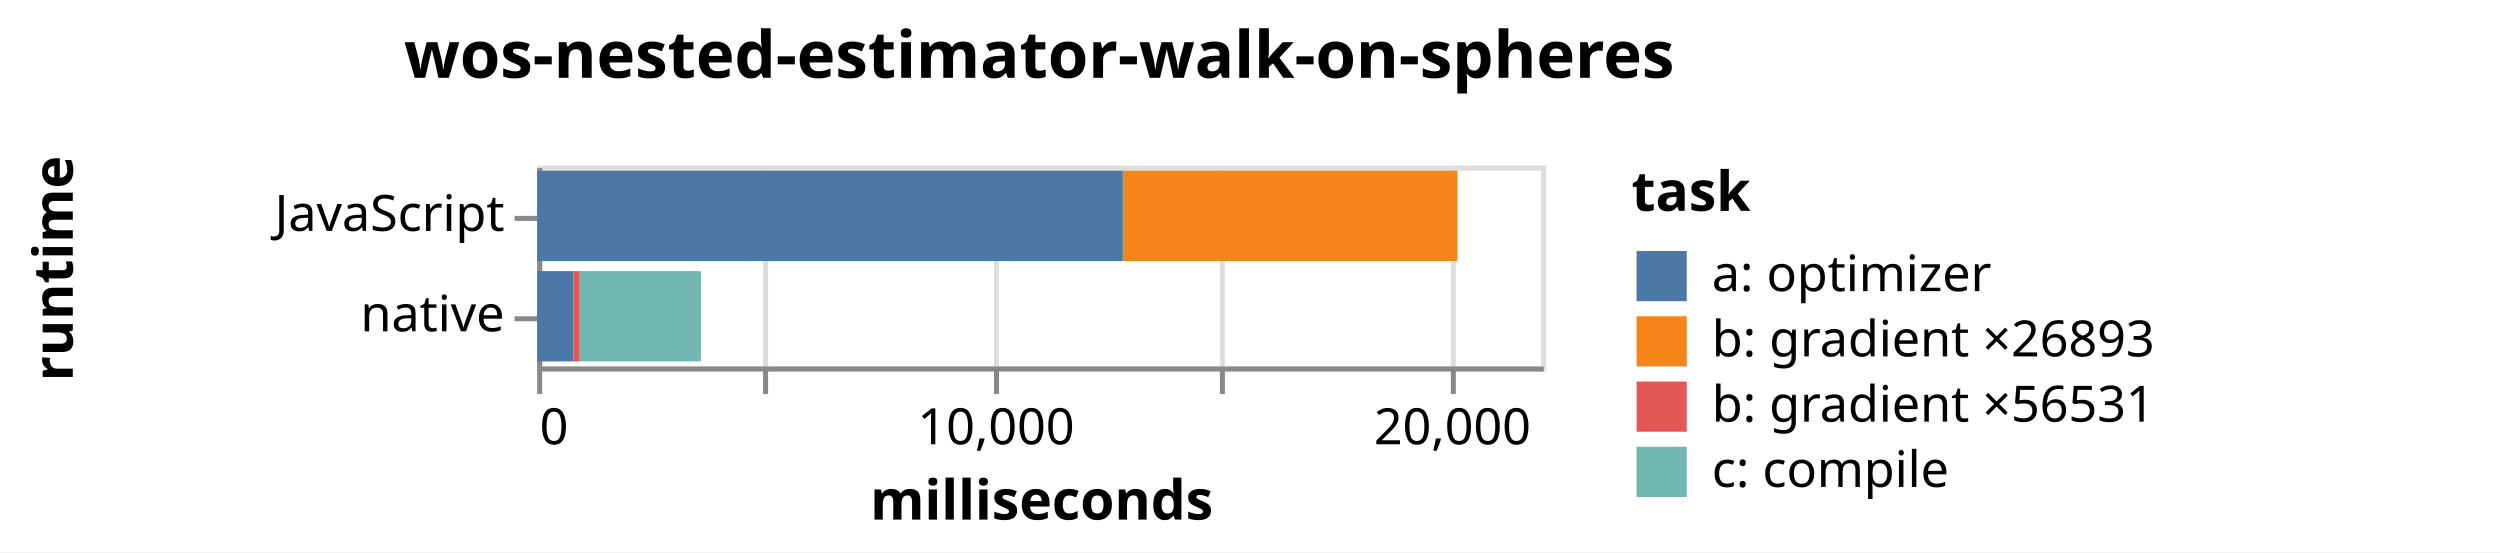
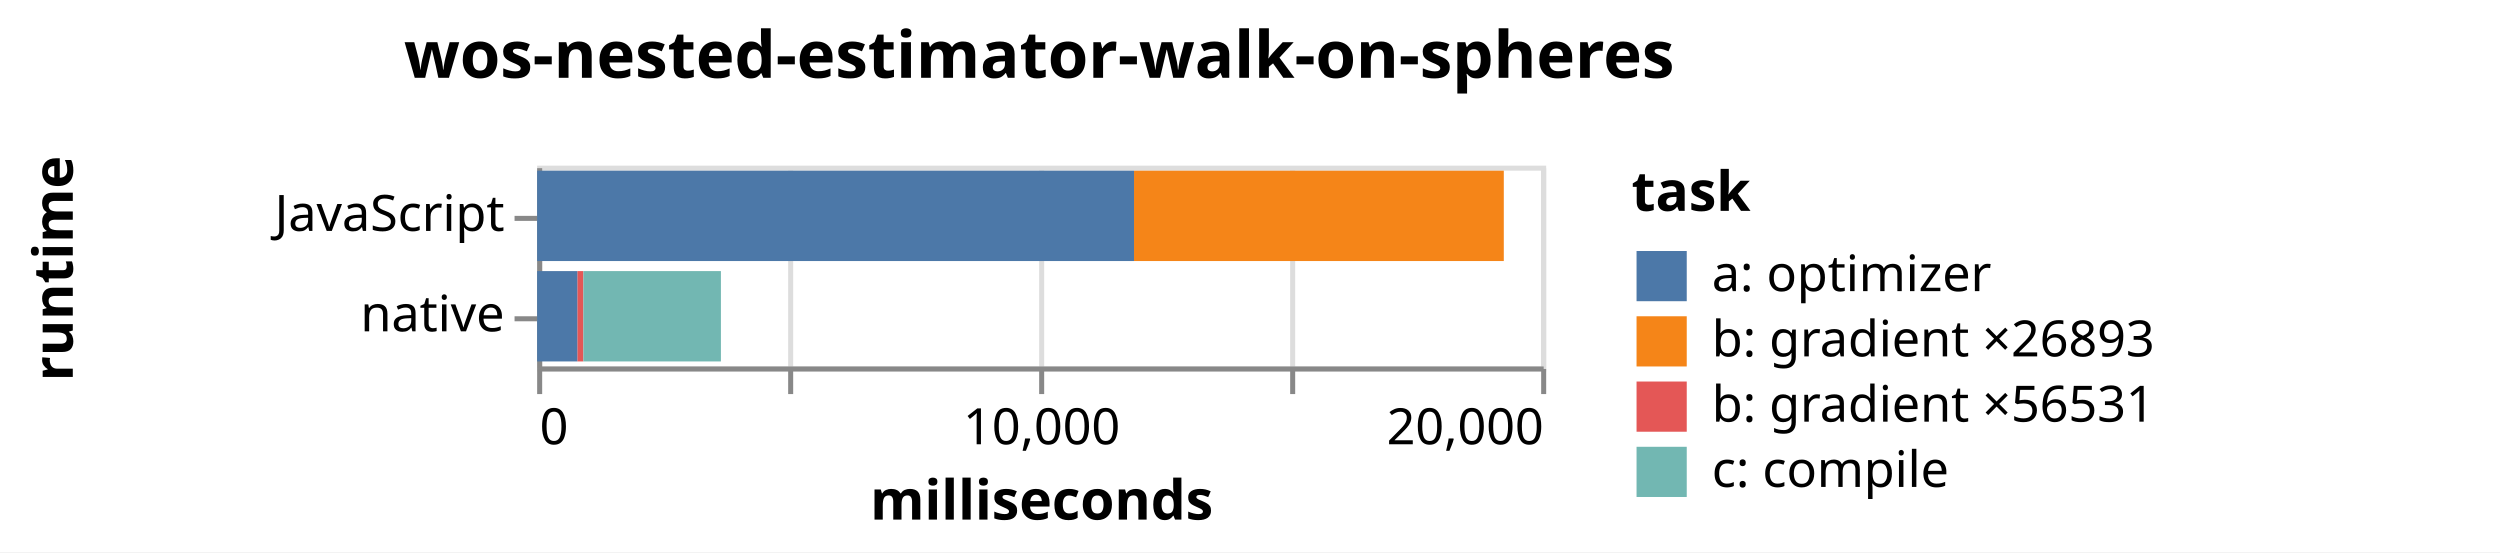
<svg xmlns="http://www.w3.org/2000/svg" version="1.1" class="marks" width="498" height="110" viewBox="0 0 498 110">
  <rect width="498" height="110" fill="white" />
  <g fill="none" stroke-miterlimit="10" transform="translate(107,33)">
    <g class="mark-group role-frame root" role="graphics-object" aria-roledescription="group mark container">
      <g transform="translate(0,0)">
        <path class="background" aria-hidden="true" d="M0.5,0.5h200v40h-200Z" stroke="#ddd" />
        <g>
          <g class="mark-group role-axis" aria-hidden="true">
            <g transform="translate(0.5,40.5)">
              <path class="background" aria-hidden="true" d="M0,0h0v0h0Z" pointer-events="none" />
              <g>
                <g class="mark-rule role-axis-grid" pointer-events="none">
                  <line transform="translate(0,0)" x2="0" y2="-40" stroke="#ddd" stroke-width="1" opacity="1" />
-                   <line transform="translate(45,0)" x2="0" y2="-40" stroke="#ddd" stroke-width="1" opacity="1" />
-                   <line transform="translate(91,0)" x2="0" y2="-40" stroke="#ddd" stroke-width="1" opacity="1" />
-                   <line transform="translate(136,0)" x2="0" y2="-40" stroke="#ddd" stroke-width="1" opacity="1" />
-                   <line transform="translate(182,0)" x2="0" y2="-40" stroke="#ddd" stroke-width="1" opacity="1" />
+                   <line transform="translate(50,0)" x2="0" y2="-40" stroke="#ddd" stroke-width="1" opacity="1" />
+                   <line transform="translate(100,0)" x2="0" y2="-40" stroke="#ddd" stroke-width="1" opacity="1" />
+                   <line transform="translate(150,0)" x2="0" y2="-40" stroke="#ddd" stroke-width="1" opacity="1" />
+                   <line transform="translate(200,0)" x2="0" y2="-40" stroke="#ddd" stroke-width="1" opacity="1" />
                </g>
              </g>
              <path class="foreground" aria-hidden="true" d="" pointer-events="none" display="none" />
            </g>
          </g>
-           <g class="mark-group role-axis" role="graphics-symbol" aria-roledescription="axis" aria-label="X-axis titled 'milliseconds' for a linear scale with values from 0 to 22,000">
+           <g class="mark-group role-axis" role="graphics-symbol" aria-roledescription="axis" aria-label="X-axis titled 'milliseconds' for a linear scale with values from 0 to 20,000">
            <g transform="translate(0.5,40.5)">
              <path class="background" aria-hidden="true" d="M0,0h0v0h0Z" pointer-events="none" />
              <g>
                <g class="mark-rule role-axis-tick" pointer-events="none">
                  <line transform="translate(0,0)" x2="0" y2="5" stroke="#888" stroke-width="1" opacity="1" />
-                   <line transform="translate(45,0)" x2="0" y2="5" stroke="#888" stroke-width="1" opacity="1" />
-                   <line transform="translate(91,0)" x2="0" y2="5" stroke="#888" stroke-width="1" opacity="1" />
-                   <line transform="translate(136,0)" x2="0" y2="5" stroke="#888" stroke-width="1" opacity="1" />
-                   <line transform="translate(182,0)" x2="0" y2="5" stroke="#888" stroke-width="1" opacity="1" />
+                   <line transform="translate(50,0)" x2="0" y2="5" stroke="#888" stroke-width="1" opacity="1" />
+                   <line transform="translate(100,0)" x2="0" y2="5" stroke="#888" stroke-width="1" opacity="1" />
+                   <line transform="translate(150,0)" x2="0" y2="5" stroke="#888" stroke-width="1" opacity="1" />
+                   <line transform="translate(200,0)" x2="0" y2="5" stroke="#888" stroke-width="1" opacity="1" />
                </g>
                <g class="mark-text role-axis-label" pointer-events="none">
                  <text text-anchor="start" transform="translate(0,15)" font-family="sans-serif" font-size="10px" fill="#000" opacity="1">0</text>
-                   <text text-anchor="middle" transform="translate(45.45455,15)" font-family="sans-serif" font-size="10px" fill="#000" opacity="0">5,000</text>
-                   <text text-anchor="middle" transform="translate(90.90909,15)" font-family="sans-serif" font-size="10px" fill="#000" opacity="1">10,000</text>
-                   <text text-anchor="middle" transform="translate(136.3636,15)" font-family="sans-serif" font-size="10px" fill="#000" opacity="0">15,000</text>
-                   <text text-anchor="middle" transform="translate(181.8182,15)" font-family="sans-serif" font-size="10px" fill="#000" opacity="1">20,000</text>
+                   <text text-anchor="middle" transform="translate(50,15)" font-family="sans-serif" font-size="10px" fill="#000" opacity="0">5,000</text>
+                   <text text-anchor="middle" transform="translate(100,15)" font-family="sans-serif" font-size="10px" fill="#000" opacity="1">10,000</text>
+                   <text text-anchor="middle" transform="translate(150,15)" font-family="sans-serif" font-size="10px" fill="#000" opacity="0">15,000</text>
+                   <text text-anchor="end" transform="translate(200,15)" font-family="sans-serif" font-size="10px" fill="#000" opacity="1">20,000</text>
                </g>
                <g class="mark-rule role-axis-domain" pointer-events="none">
                  <line transform="translate(0,0)" x2="200" y2="0" stroke="#888" stroke-width="1" opacity="1" />
                </g>
                <g class="mark-text role-axis-title" pointer-events="none">
                  <text text-anchor="middle" transform="translate(100,30)" font-family="sans-serif" font-size="11px" font-weight="bold" fill="#000" opacity="1">milliseconds</text>
                </g>
              </g>
              <path class="foreground" aria-hidden="true" d="" pointer-events="none" display="none" />
            </g>
          </g>
          <g class="mark-group role-axis" role="graphics-symbol" aria-roledescription="axis" aria-label="Y-axis titled 'runtime' for a discrete scale with 2 values: JavaScript, native">
            <g transform="translate(0.5,0.5)">
              <path class="background" aria-hidden="true" d="M0,0h0v0h0Z" pointer-events="none" />
              <g>
                <g class="mark-rule role-axis-tick" pointer-events="none">
                  <line transform="translate(0,10)" x2="-5" y2="0" stroke="#888" stroke-width="1" opacity="1" />
                  <line transform="translate(0,30)" x2="-5" y2="0" stroke="#888" stroke-width="1" opacity="1" />
                </g>
                <g class="mark-text role-axis-label" pointer-events="none">
                  <text text-anchor="end" transform="translate(-7,12.5)" font-family="sans-serif" font-size="10px" fill="#000" opacity="1">JavaScript</text>
                  <text text-anchor="end" transform="translate(-7,32.5)" font-family="sans-serif" font-size="10px" fill="#000" opacity="1">native</text>
                </g>
                <g class="mark-rule role-axis-domain" pointer-events="none">
                  <line transform="translate(0,0)" x2="0" y2="40" stroke="#888" stroke-width="1" opacity="1" />
                </g>
                <g class="mark-text role-axis-title" pointer-events="none">
                  <text text-anchor="middle" transform="translate(-91,20) rotate(-90) translate(0,-2)" font-family="sans-serif" font-size="11px" font-weight="bold" fill="#000" opacity="1">runtime</text>
                </g>
              </g>
              <path class="foreground" aria-hidden="true" d="" pointer-events="none" display="none" />
            </g>
          </g>
          <g class="mark-rect role-mark marks" role="graphics-object" aria-roledescription="rect mark container">
-             <path aria-label="milliseconds: 7333.271667; runtime: JavaScript; task: b: gradient  ×26893" role="graphics-symbol" aria-roledescription="bar" d="M116.664,1h66.666v18h-66.666Z" fill="#f58518" />
-             <path aria-label="milliseconds: 12832.990416; runtime: JavaScript; task: a: optimizer" role="graphics-symbol" aria-roledescription="bar" d="M0,1h116.664v18h-116.664Z" fill="#4c78a8" />
-             <path aria-label="milliseconds: 120.576916; runtime: native; task: b: gradient ×56531" role="graphics-symbol" aria-roledescription="bar" d="M7.247,21h1.096v18h-1.096Z" fill="#e45756" />
-             <path aria-label="milliseconds: 797.223209; runtime: native; task: a: optimizer" role="graphics-symbol" aria-roledescription="bar" d="M0,21h7.247v18h-7.247Z" fill="#4c78a8" />
-             <path aria-label="milliseconds: 2670; runtime: native; task: c: compile" role="graphics-symbol" aria-roledescription="bar" d="M8.344,21h24.273v18h-24.273Z" fill="#72b7b2" />
+             <path aria-label="milliseconds: 7365.873458; runtime: JavaScript; task: b: gradient  ×26893" role="graphics-symbol" aria-roledescription="bar" d="M118.897,1h73.659v18h-73.659Z" fill="#f58518" />
+             <path aria-label="milliseconds: 11889.726625; runtime: JavaScript; task: a: optimizer" role="graphics-symbol" aria-roledescription="bar" d="M0,1h118.897v18h-118.897Z" fill="#4c78a8" />
+             <path aria-label="milliseconds: 120.743916; runtime: native; task: b: gradient ×56531" role="graphics-symbol" aria-roledescription="bar" d="M7.998,21h1.207v18h-1.207Z" fill="#e45756" />
+             <path aria-label="milliseconds: 799.823625; runtime: native; task: a: optimizer" role="graphics-symbol" aria-roledescription="bar" d="M0,21h7.998v18h-7.998Z" fill="#4c78a8" />
+             <path aria-label="milliseconds: 2740; runtime: native; task: c: compile" role="graphics-symbol" aria-roledescription="bar" d="M9.206,21h27.4v18h-27.4Z" fill="#72b7b2" />
          </g>
          <g class="mark-group role-legend" role="graphics-symbol" aria-roledescription="legend" aria-label="Symbol legend titled 'task' for fill color with 4 values: a: optimizer, b: gradient  ×26893, b: gradient ×56531, c: compile">
            <g transform="translate(218,0)">
              <path class="background" aria-hidden="true" d="M0,0h168v66h-168Z" pointer-events="none" />
              <g>
                <g class="mark-group role-legend-entry">
                  <g transform="translate(0,16)">
                    <path class="background" aria-hidden="true" d="M0,0h0v0h0Z" pointer-events="none" />
                    <g>
                      <g class="mark-group role-scope" role="graphics-object" aria-roledescription="group mark container">
                        <g transform="translate(0,0)">
                          <path class="background" aria-hidden="true" d="M0,0h168v11h-168Z" pointer-events="none" opacity="1" />
                          <g>
                            <g class="mark-symbol role-legend-symbol" pointer-events="none">
                              <path transform="translate(6,6)" d="M-5,-5h10v10h-10Z" fill="#4c78a8" stroke-width="1.5" opacity="1" />
                            </g>
                            <g class="mark-text role-legend-label" pointer-events="none">
                              <text text-anchor="start" transform="translate(16,9)" font-family="sans-serif" font-size="10px" fill="#000" opacity="1">a: optimizer</text>
                            </g>
                          </g>
                          <path class="foreground" aria-hidden="true" d="" pointer-events="none" display="none" />
                        </g>
                        <g transform="translate(0,13)">
                          <path class="background" aria-hidden="true" d="M0,0h168v11h-168Z" pointer-events="none" opacity="1" />
                          <g>
                            <g class="mark-symbol role-legend-symbol" pointer-events="none">
                              <path transform="translate(6,6)" d="M-5,-5h10v10h-10Z" fill="#f58518" stroke-width="1.5" opacity="1" />
                            </g>
                            <g class="mark-text role-legend-label" pointer-events="none">
                              <text text-anchor="start" transform="translate(16,9)" font-family="sans-serif" font-size="10px" fill="#000" opacity="1">b: gradient  ×26893</text>
                            </g>
                          </g>
                          <path class="foreground" aria-hidden="true" d="" pointer-events="none" display="none" />
                        </g>
                        <g transform="translate(0,26)">
                          <path class="background" aria-hidden="true" d="M0,0h168v11h-168Z" pointer-events="none" opacity="1" />
                          <g>
                            <g class="mark-symbol role-legend-symbol" pointer-events="none">
                              <path transform="translate(6,6)" d="M-5,-5h10v10h-10Z" fill="#e45756" stroke-width="1.5" opacity="1" />
                            </g>
                            <g class="mark-text role-legend-label" pointer-events="none">
                              <text text-anchor="start" transform="translate(16,9)" font-family="sans-serif" font-size="10px" fill="#000" opacity="1">b: gradient ×56531</text>
                            </g>
                          </g>
                          <path class="foreground" aria-hidden="true" d="" pointer-events="none" display="none" />
                        </g>
                        <g transform="translate(0,39)">
                          <path class="background" aria-hidden="true" d="M0,0h168v11h-168Z" pointer-events="none" opacity="1" />
                          <g>
                            <g class="mark-symbol role-legend-symbol" pointer-events="none">
                              <path transform="translate(6,6)" d="M-5,-5h10v10h-10Z" fill="#72b7b2" stroke-width="1.5" opacity="1" />
                            </g>
                            <g class="mark-text role-legend-label" pointer-events="none">
                              <text text-anchor="start" transform="translate(16,9)" font-family="sans-serif" font-size="10px" fill="#000" opacity="1">c: compile</text>
                            </g>
                          </g>
                          <path class="foreground" aria-hidden="true" d="" pointer-events="none" display="none" />
                        </g>
                      </g>
                    </g>
                    <path class="foreground" aria-hidden="true" d="" pointer-events="none" display="none" />
                  </g>
                </g>
                <g class="mark-text role-legend-title" pointer-events="none">
                  <text text-anchor="start" transform="translate(0,9)" font-family="sans-serif" font-size="11px" font-weight="bold" fill="#000" opacity="1">task</text>
                </g>
              </g>
              <path class="foreground" aria-hidden="true" d="" pointer-events="none" display="none" />
            </g>
          </g>
          <g class="mark-group role-title">
            <g transform="translate(100,-27.5)">
              <path class="background" aria-hidden="true" d="M0,0h0v0h0Z" pointer-events="none" />
              <g>
                <g class="mark-text role-title-text" role="graphics-symbol" aria-roledescription="title" aria-label="Title text 'wos-nested-estimator-walk-on-spheres'" pointer-events="none">
                  <text text-anchor="middle" transform="translate(0,10)" font-family="sans-serif" font-size="13px" font-weight="bold" fill="#000" opacity="1">wos-nested-estimator-walk-on-spheres</text>
                </g>
              </g>
              <path class="foreground" aria-hidden="true" d="" pointer-events="none" display="none" />
            </g>
          </g>
        </g>
        <path class="foreground" aria-hidden="true" d="" display="none" />
      </g>
    </g>
  </g>
</svg>
